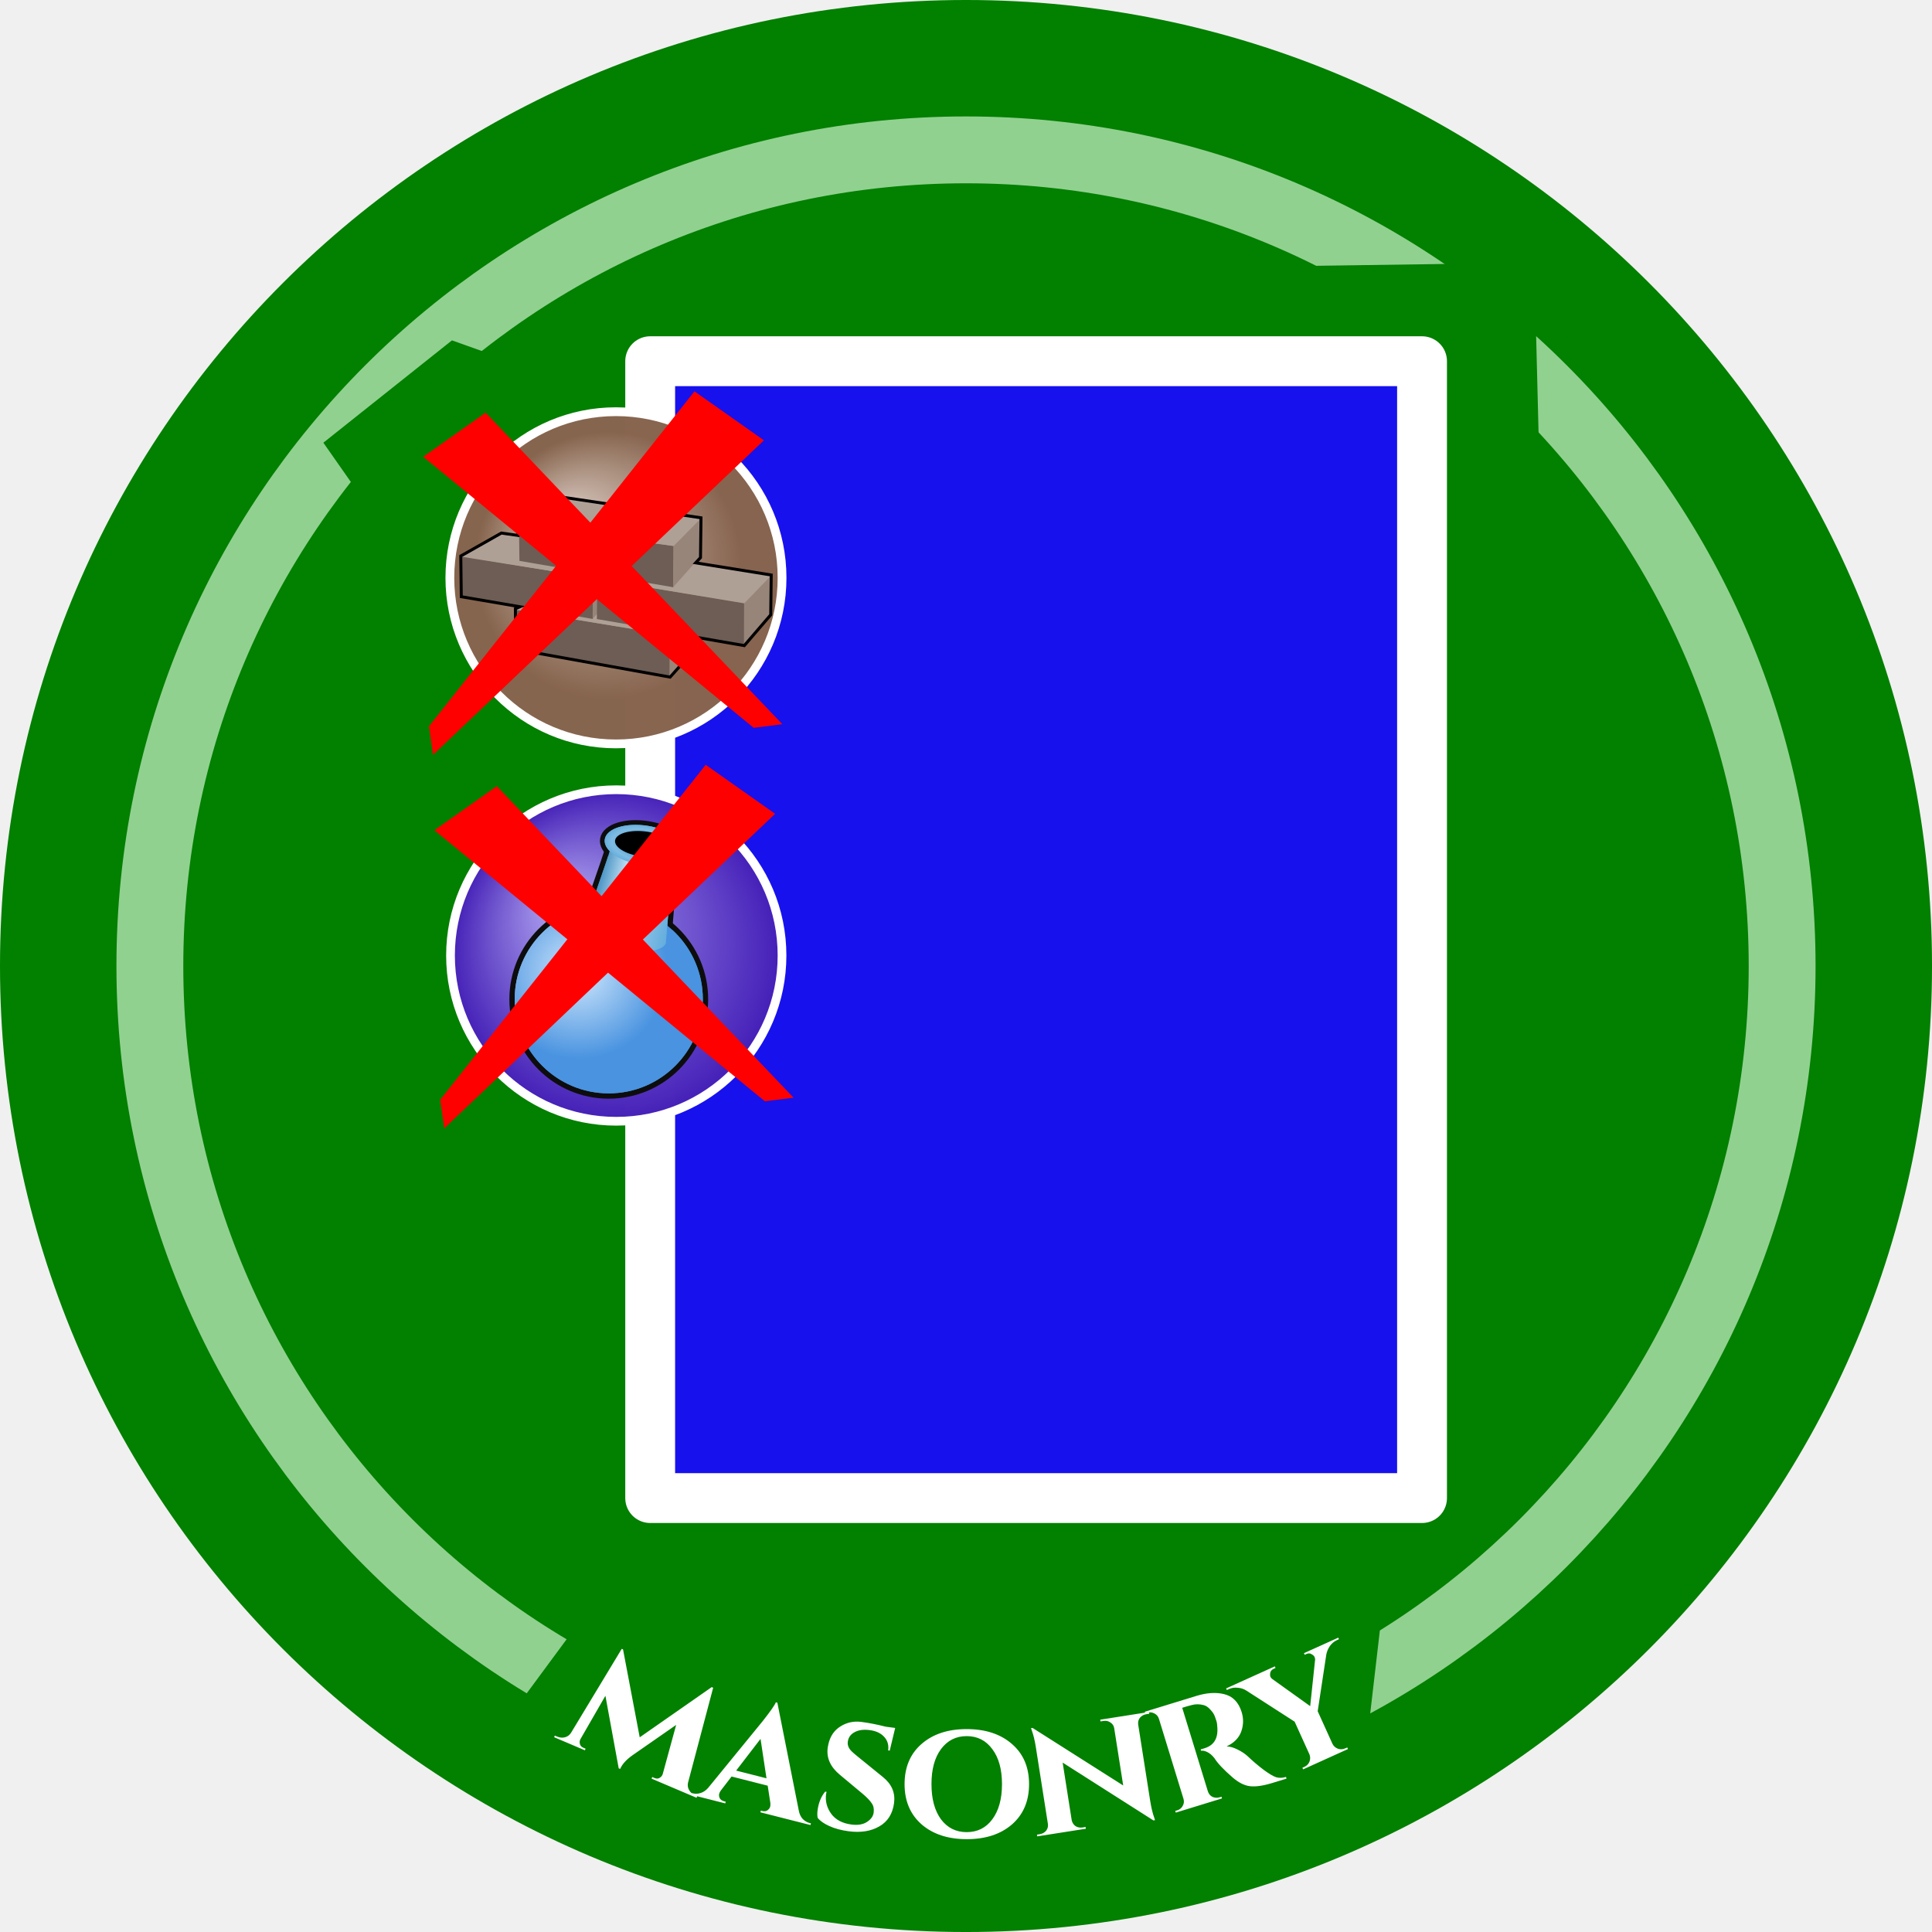
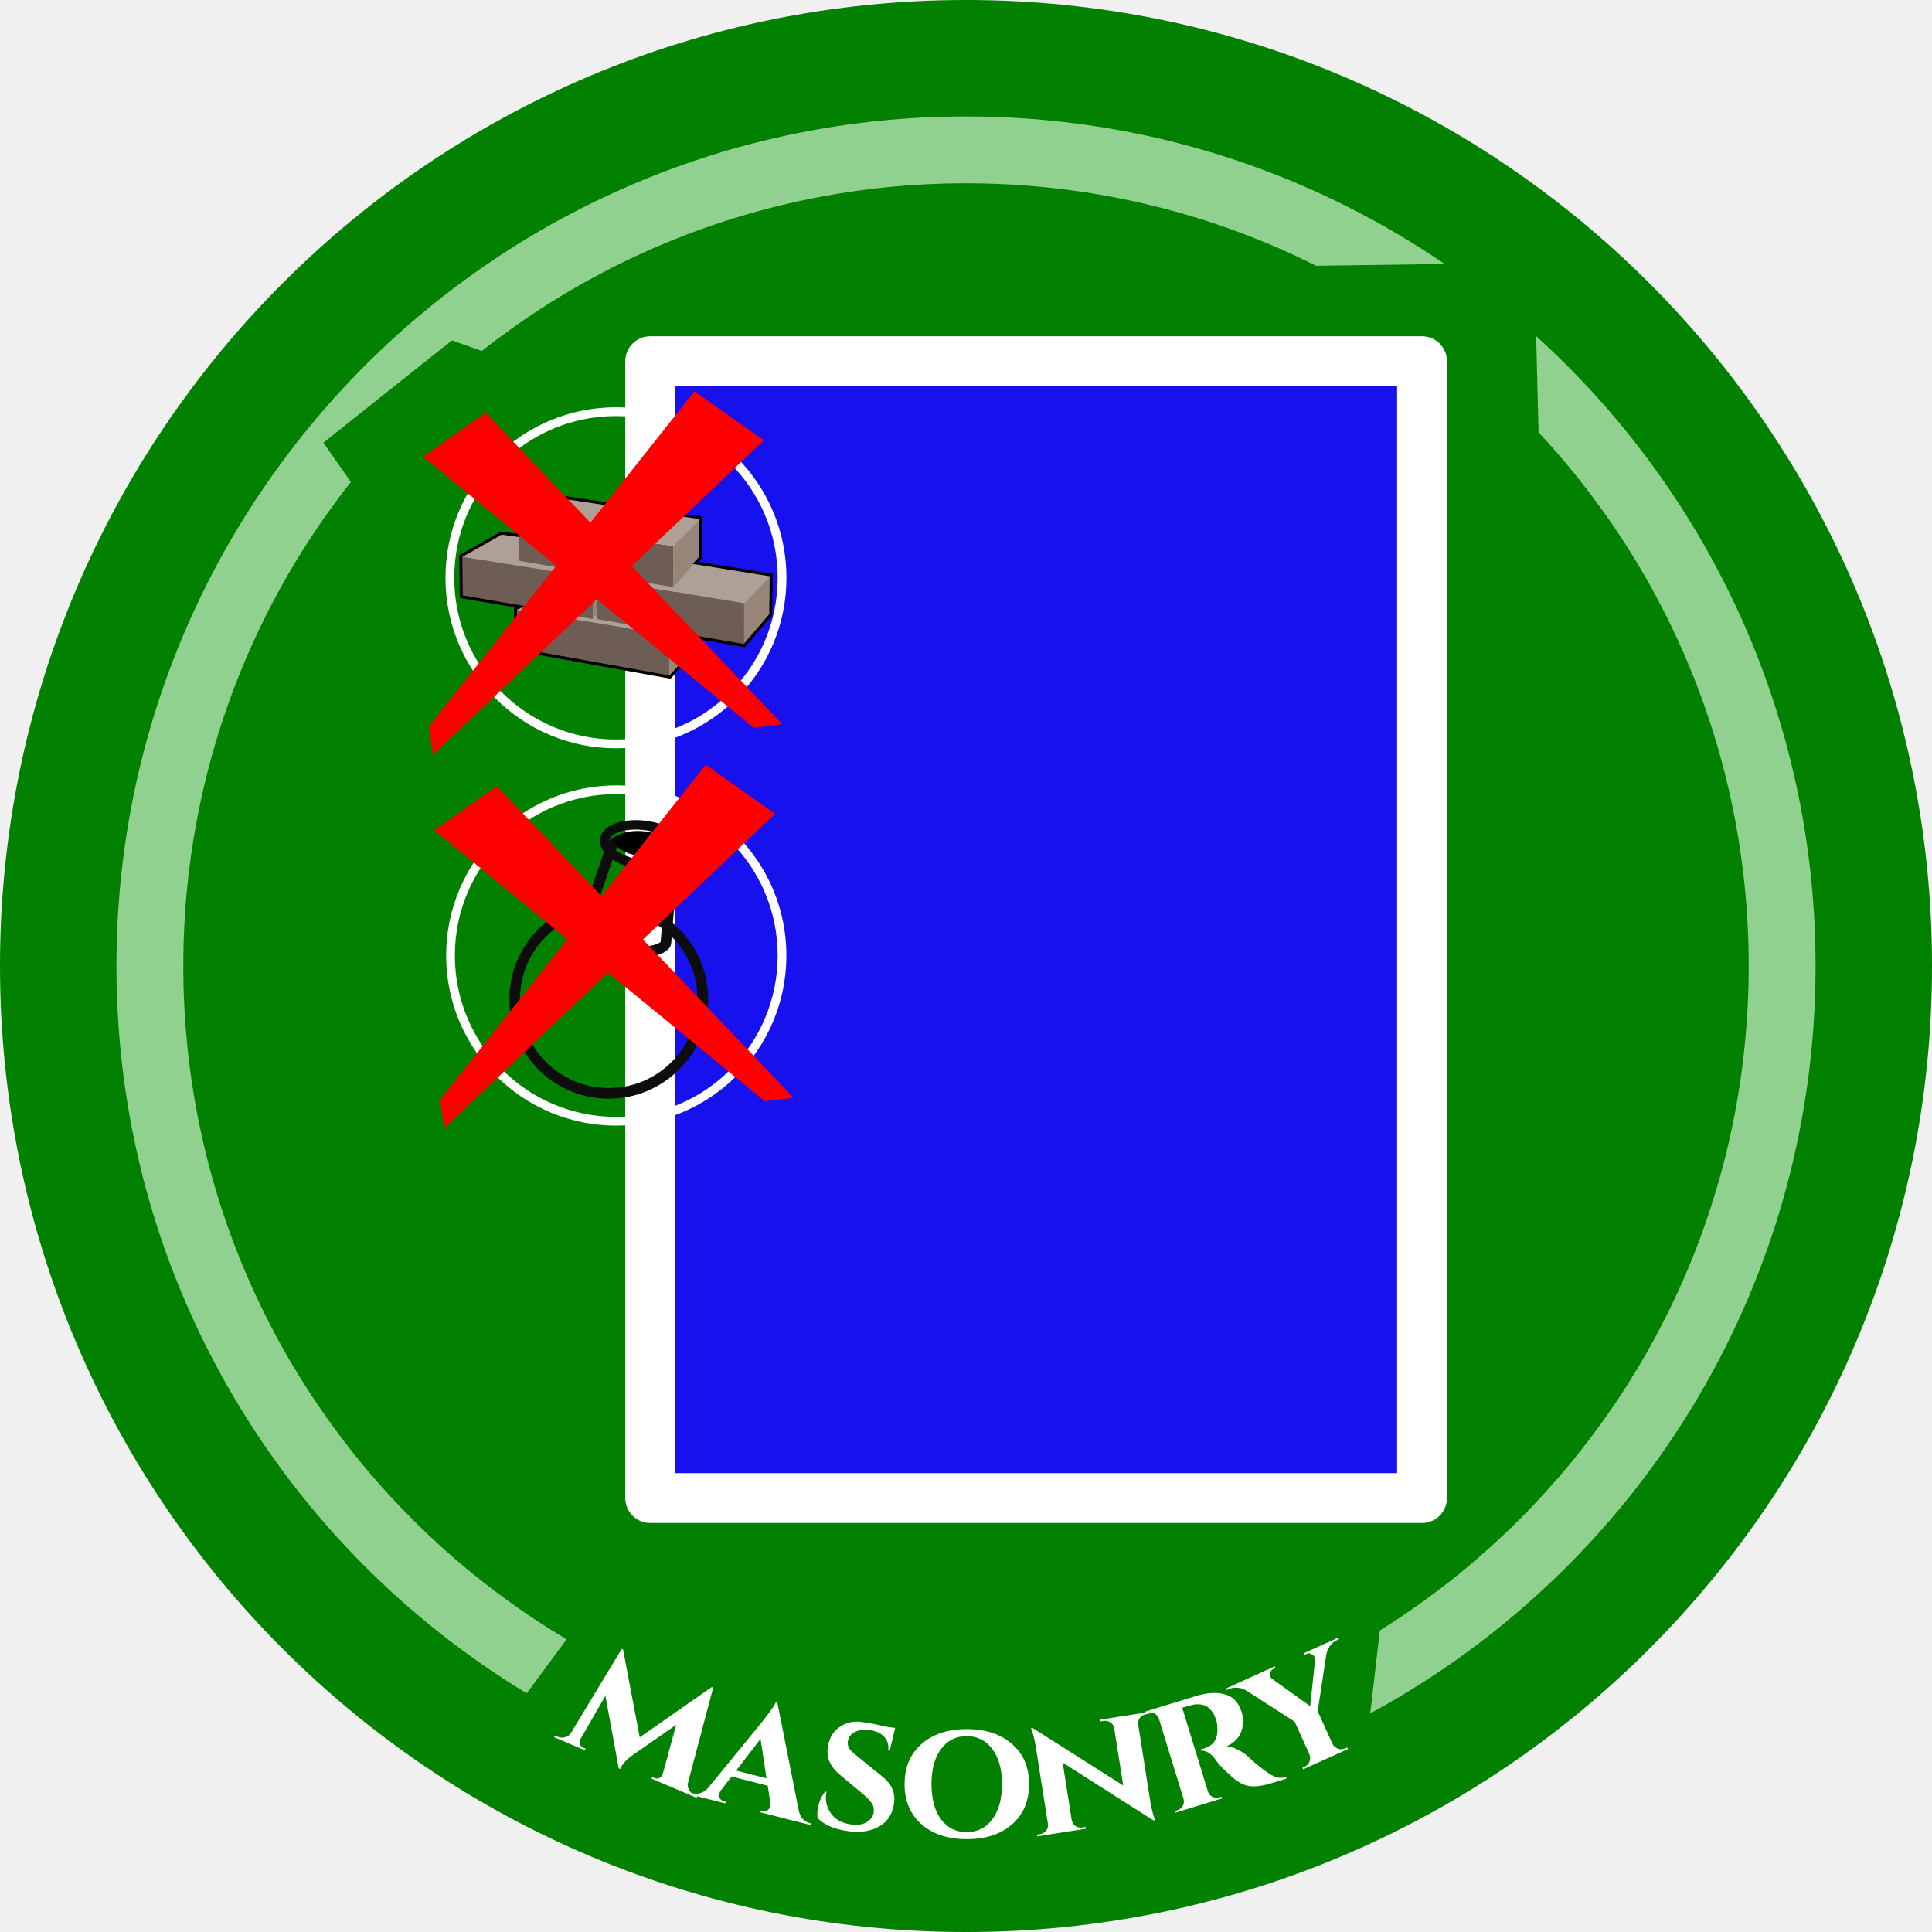
- <svg xmlns="http://www.w3.org/2000/svg" xmlns:xlink="http://www.w3.org/1999/xlink" width="193.805mm" height="193.805mm" viewBox="0 0 193.805 193.805" version="1.1" id="svg1">
-   <defs id="defs1">
-     <rect x="539.968" y="502.93" width="207.605" height="293.376" id="rect3" />
-     <rect x="174.466" y="734.902" width="463.943" height="104.29" id="rect2" />
-     <rect x="235.87" y="749.522" width="386.944" height="83.822" id="rect1" />
-     <linearGradient xlink:href="#linearGradient1" id="linearGradient2" x1="147.443" y1="491.292" x2="362.346" y2="36.929" gradientUnits="userSpaceOnUse" gradientTransform="matrix(0.1882479,0,0,0.1882479,60.72861,104.1723)" />
-     <linearGradient id="linearGradient1">
-       <stop style="stop-color:#9c732d;stop-opacity:1;" offset="0" id="stop1" />
-       <stop style="stop-color:#d3aa65;stop-opacity:1;" offset="1" id="stop2" />
-     </linearGradient>
-     <rect x="539.968" y="502.93" width="207.605" height="293.376" id="rect3-9" />
-     <filter style="color-interpolation-filters:sRGB" id="filter32" x="0" y="0" width="1" height="1">
-       <feComposite id="feComposite54" result="comp2" operator="over" in="fbSourceGraphic" in2="comp1" />
-     </filter>
-     <filter style="color-interpolation-filters:sRGB" id="filter70" x="-0.199" y="-0.141" width="1.397" height="1.283">
-       <feFlood result="flood" in="SourceGraphic" flood-opacity="1" flood-color="rgb(249,237,183)" id="feFlood69" />
-       <feGaussianBlur result="blur" in="SourceGraphic" stdDeviation="3" id="feGaussianBlur69" />
-       <feOffset result="offset" in="blur" dx="1" dy="1" id="feOffset69" />
-       <feComposite result="comp1" operator="in" in="flood" in2="offset" id="feComposite69" />
-       <feComposite result="fbSourceGraphic" operator="over" in="SourceGraphic" in2="comp1" id="feComposite70" />
-       <feColorMatrix result="fbSourceGraphicAlpha" in="fbSourceGraphic" values="0 0 0 -1 0 0 0 0 -1 0 0 0 0 -1 0 0 0 0 1 0" id="feColorMatrix70" />
-       <feFlood id="feFlood70" result="flood" in="fbSourceGraphic" flood-opacity="1" flood-color="rgb(249,237,183)" />
-       <feGaussianBlur id="feGaussianBlur70" result="blur" in="fbSourceGraphic" stdDeviation="3" />
-       <feOffset id="feOffset70" result="offset" in="blur" dx="1" dy="1" />
-       <feComposite id="feComposite71" result="comp1" operator="in" in="flood" in2="offset" />
-       <feComposite id="feComposite72" result="fbSourceGraphic" operator="over" in="fbSourceGraphic" in2="comp1" />
-       <feColorMatrix result="fbSourceGraphicAlpha" in="fbSourceGraphic" values="0 0 0 -1 0 0 0 0 -1 0 0 0 0 -1 0 0 0 0 1 0" id="feColorMatrix82" />
-       <feFlood id="feFlood82" result="flood" in="fbSourceGraphic" flood-opacity="1" flood-color="rgb(85,71,7)" />
-       <feGaussianBlur id="feGaussianBlur82" result="blur" in="fbSourceGraphic" stdDeviation="1" />
-       <feOffset id="feOffset82" result="offset" in="blur" dx="-1" dy="-1" />
-       <feComposite id="feComposite82" result="comp1" operator="in" in="flood" in2="offset" />
-       <feComposite id="feComposite83" result="fbSourceGraphic" operator="over" in="fbSourceGraphic" in2="comp1" />
-       <feColorMatrix result="fbSourceGraphicAlpha" in="fbSourceGraphic" values="0 0 0 -1 0 0 0 0 -1 0 0 0 0 -1 0 0 0 0 1 0" id="feColorMatrix83" />
-       <feFlood id="feFlood83" result="flood" in="fbSourceGraphic" flood-opacity="1" flood-color="rgb(85,71,7)" />
-       <feGaussianBlur id="feGaussianBlur83" result="blur" in="fbSourceGraphic" stdDeviation="1" />
-       <feOffset id="feOffset83" result="offset" in="blur" dx="-1" dy="-1" />
-       <feComposite id="feComposite84" result="comp1" operator="in" in="flood" in2="offset" />
-       <feComposite id="feComposite85" result="comp2" operator="over" in="fbSourceGraphic" in2="comp1" />
-     </filter>
-     <filter style="color-interpolation-filters:sRGB" id="filter88" x="-0.028" y="-0.034" width="1.055" height="1.068">
-       <feFlood result="flood" in="SourceGraphic" flood-opacity="1" flood-color="rgb(85,71,7)" id="feFlood87" />
-       <feGaussianBlur result="blur" in="SourceGraphic" stdDeviation="1" id="feGaussianBlur87" />
-       <feOffset result="offset" in="blur" dx="0" dy="0" id="feOffset87" />
-       <feComposite result="comp1" operator="in" in="offset" in2="flood" id="feComposite87" />
-       <feComposite result="comp2" operator="over" in="SourceGraphic" in2="comp1" id="feComposite88" />
-     </filter>
-     <radialGradient xlink:href="#linearGradient7" id="radialGradient8" cx="108.482" cy="126.562" fx="58.482" fy="66.562" r="151.875" gradientUnits="userSpaceOnUse" gradientTransform="matrix(0.08817681,0,0,0.08817681,61.56542,99.08236)" />
-     <linearGradient id="linearGradient7">
-       <stop style="stop-color:#d8c8bf;stop-opacity:1;" offset="0" id="stop7" />
-       <stop style="stop-color:#87644e;stop-opacity:0.996;" offset="1" id="stop8" />
-     </linearGradient>
-     <radialGradient xlink:href="#linearGradient7-0" id="radialGradient8-6" cx="108.482" cy="126.562" fx="52.605" fy="75.377" r="151.875" gradientUnits="userSpaceOnUse" />
-     <linearGradient id="linearGradient7-0">
-       <stop style="stop-color:#b1a6f1;stop-opacity:1;" offset="0" id="stop7-3" />
-       <stop style="stop-color:#441eb7;stop-opacity:0.996;" offset="1" id="stop8-3" />
-     </linearGradient>
-     <radialGradient xlink:href="#linearGradient2-5" id="radialGradient3" cx="81.689" cy="163.646" fx="81.689" fy="163.646" r="70.703" gradientUnits="userSpaceOnUse" gradientTransform="matrix(1.152756,0.00842552,-0.00827659,1.132381,-18.9625,-44.72036)" />
-     <linearGradient id="linearGradient2-5">
-       <stop style="stop-color:#d1e8fc;stop-opacity:1;" offset="0" id="stop2-0" />
-       <stop style="stop-color:#4993e0;stop-opacity:1;" offset="1" id="stop3" />
-     </linearGradient>
-     <linearGradient xlink:href="#linearGradient3" id="linearGradient5" x1="89.32" y1="106.465" x2="153.768" y2="122.855" gradientUnits="userSpaceOnUse" gradientTransform="matrix(1.219093,0,0,1.219093,-25.73593,-58.22228)" />
-     <linearGradient id="linearGradient3">
-       <stop style="stop-color:#277fb7;stop-opacity:1;" offset="0" id="stop4" />
-       <stop style="stop-color:#b9daf0;stop-opacity:1;" offset="0.324" id="stop6" />
-       <stop style="stop-color:#60acdd;stop-opacity:1;" offset="1" id="stop5" />
-     </linearGradient>
-     <radialGradient xlink:href="#linearGradient6" id="radialGradient10" cx="140.052" cy="48.642" fx="140.052" fy="48.642" r="29.926" gradientTransform="matrix(1.215901,-1.1346678e-8,0,0.6047558,-33.89948,-25.02825)" gradientUnits="userSpaceOnUse" />
-     <linearGradient id="linearGradient6">
-       <stop style="stop-color:#2881bb;stop-opacity:1;" offset="0" id="stop9" />
-       <stop style="stop-color:#7fbce3;stop-opacity:1;" offset="0.81" id="stop11" />
-       <stop style="stop-color:#66afdd;stop-opacity:1;" offset="1" id="stop10" />
-     </linearGradient>
-     <radialGradient xlink:href="#linearGradient2-5" id="radialGradient12" gradientUnits="userSpaceOnUse" gradientTransform="matrix(1.152756,0.00842552,-0.00827659,1.132381,-18.9625,-44.72036)" cx="81.689" cy="163.646" fx="81.689" fy="163.646" r="70.703" />
-     <radialGradient xlink:href="#linearGradient6" id="radialGradient11" gradientUnits="userSpaceOnUse" gradientTransform="matrix(1.215901,-1.1346678e-8,0,0.6047558,-33.89948,-25.02825)" cx="140.052" cy="48.642" fx="140.052" fy="48.642" r="29.926" />
-     <rect x="539.968" y="502.93" width="207.605" height="293.376" id="rect3-9-6" />
-     <filter style="color-interpolation-filters:sRGB" id="filter70-1" x="-0.199" y="-0.141" width="1.397" height="1.283">
-       <feFlood result="flood" in="SourceGraphic" flood-opacity="1" flood-color="rgb(249,237,183)" id="feFlood69-9" />
-       <feGaussianBlur result="blur" in="SourceGraphic" stdDeviation="3" id="feGaussianBlur69-6" />
-       <feOffset result="offset" in="blur" dx="1" dy="1" id="feOffset69-7" />
-       <feComposite result="comp1" operator="in" in="flood" in2="offset" id="feComposite69-8" />
-       <feComposite result="fbSourceGraphic" operator="over" in="SourceGraphic" in2="comp1" id="feComposite70-9" />
-       <feColorMatrix result="fbSourceGraphicAlpha" in="fbSourceGraphic" values="0 0 0 -1 0 0 0 0 -1 0 0 0 0 -1 0 0 0 0 1 0" id="feColorMatrix70-7" />
-       <feFlood id="feFlood70-5" result="flood" in="fbSourceGraphic" flood-opacity="1" flood-color="rgb(249,237,183)" />
-       <feGaussianBlur id="feGaussianBlur70-5" result="blur" in="fbSourceGraphic" stdDeviation="3" />
-       <feOffset id="feOffset70-2" result="offset" in="blur" dx="1" dy="1" />
-       <feComposite id="feComposite71-4" result="comp1" operator="in" in="flood" in2="offset" />
-       <feComposite id="feComposite72-9" result="fbSourceGraphic" operator="over" in="fbSourceGraphic" in2="comp1" />
-       <feColorMatrix result="fbSourceGraphicAlpha" in="fbSourceGraphic" values="0 0 0 -1 0 0 0 0 -1 0 0 0 0 -1 0 0 0 0 1 0" id="feColorMatrix82-4" />
-       <feFlood id="feFlood82-4" result="flood" in="fbSourceGraphic" flood-opacity="1" flood-color="rgb(85,71,7)" />
-       <feGaussianBlur id="feGaussianBlur82-7" result="blur" in="fbSourceGraphic" stdDeviation="1" />
-       <feOffset id="feOffset82-9" result="offset" in="blur" dx="-1" dy="-1" />
-       <feComposite id="feComposite82-5" result="comp1" operator="in" in="flood" in2="offset" />
-       <feComposite id="feComposite83-5" result="fbSourceGraphic" operator="over" in="fbSourceGraphic" in2="comp1" />
-       <feColorMatrix result="fbSourceGraphicAlpha" in="fbSourceGraphic" values="0 0 0 -1 0 0 0 0 -1 0 0 0 0 -1 0 0 0 0 1 0" id="feColorMatrix83-6" />
-       <feFlood id="feFlood83-1" result="flood" in="fbSourceGraphic" flood-opacity="1" flood-color="rgb(85,71,7)" />
-       <feGaussianBlur id="feGaussianBlur83-5" result="blur" in="fbSourceGraphic" stdDeviation="1" />
-       <feOffset id="feOffset83-9" result="offset" in="blur" dx="-1" dy="-1" />
-       <feComposite id="feComposite84-1" result="comp1" operator="in" in="flood" in2="offset" />
-       <feComposite id="feComposite85-3" result="comp2" operator="over" in="fbSourceGraphic" in2="comp1" />
-     </filter>
-     <radialGradient xlink:href="#linearGradient7" id="radialGradient8-1" cx="108.482" cy="126.562" fx="58.482" fy="66.562" r="151.875" gradientUnits="userSpaceOnUse" gradientTransform="matrix(0.07585412,0,0,0.07585412,138.2585,109.4462)" />
-     <rect x="539.968" y="502.93" width="207.605" height="293.376" id="rect3-9-6-4" />
-     <filter style="color-interpolation-filters:sRGB" id="filter70-1-1" x="-0.136" y="-0.151" width="1.272" height="1.303">
-       <feFlood result="flood" in="SourceGraphic" flood-opacity="1" flood-color="rgb(249,237,183)" id="feFlood69-9-8" />
-       <feGaussianBlur result="blur" in="SourceGraphic" stdDeviation="3" id="feGaussianBlur69-6-2" />
-       <feOffset result="offset" in="blur" dx="1" dy="1" id="feOffset69-7-6" />
-       <feComposite result="comp1" operator="in" in="flood" in2="offset" id="feComposite69-8-0" />
-       <feComposite result="fbSourceGraphic" operator="over" in="SourceGraphic" in2="comp1" id="feComposite70-9-3" />
-       <feColorMatrix result="fbSourceGraphicAlpha" in="fbSourceGraphic" values="0 0 0 -1 0 0 0 0 -1 0 0 0 0 -1 0 0 0 0 1 0" id="feColorMatrix70-7-9" />
-       <feFlood id="feFlood70-5-4" result="flood" in="fbSourceGraphic" flood-opacity="1" flood-color="rgb(249,237,183)" />
-       <feGaussianBlur id="feGaussianBlur70-5-9" result="blur" in="fbSourceGraphic" stdDeviation="3" />
-       <feOffset id="feOffset70-2-6" result="offset" in="blur" dx="1" dy="1" />
-       <feComposite id="feComposite71-4-5" result="comp1" operator="in" in="flood" in2="offset" />
-       <feComposite id="feComposite72-9-1" result="fbSourceGraphic" operator="over" in="fbSourceGraphic" in2="comp1" />
-       <feColorMatrix result="fbSourceGraphicAlpha" in="fbSourceGraphic" values="0 0 0 -1 0 0 0 0 -1 0 0 0 0 -1 0 0 0 0 1 0" id="feColorMatrix82-4-3" />
-       <feFlood id="feFlood82-4-2" result="flood" in="fbSourceGraphic" flood-opacity="1" flood-color="rgb(85,71,7)" />
-       <feGaussianBlur id="feGaussianBlur82-7-6" result="blur" in="fbSourceGraphic" stdDeviation="1" />
-       <feOffset id="feOffset82-9-9" result="offset" in="blur" dx="-1" dy="-1" />
-       <feComposite id="feComposite82-5-0" result="comp1" operator="in" in="flood" in2="offset" />
-       <feComposite id="feComposite83-5-0" result="fbSourceGraphic" operator="over" in="fbSourceGraphic" in2="comp1" />
-       <feColorMatrix result="fbSourceGraphicAlpha" in="fbSourceGraphic" values="0 0 0 -1 0 0 0 0 -1 0 0 0 0 -1 0 0 0 0 1 0" id="feColorMatrix83-6-3" />
-       <feFlood id="feFlood83-1-9" result="flood" in="fbSourceGraphic" flood-opacity="1" flood-color="rgb(85,71,7)" />
-       <feGaussianBlur id="feGaussianBlur83-5-5" result="blur" in="fbSourceGraphic" stdDeviation="1" />
-       <feOffset id="feOffset83-9-3" result="offset" in="blur" dx="-1" dy="-1" />
-       <feComposite id="feComposite84-1-1" result="comp1" operator="in" in="flood" in2="offset" />
-       <feComposite id="feComposite85-3-1" result="comp2" operator="over" in="fbSourceGraphic" in2="comp1" />
-     </filter>
-     <linearGradient xlink:href="#linearGradient2-1" id="linearGradient4" gradientUnits="userSpaceOnUse" x1="180.365" y1="491.334" x2="342.781" y2="14.623" />
-     <linearGradient id="linearGradient2-1">
-       <stop style="stop-color:#664817;stop-opacity:1;" offset="0" id="stop2-7" />
-       <stop style="stop-color:#e9d898;stop-opacity:1;" offset="1" id="stop3-9" />
-     </linearGradient>
-     <radialGradient xlink:href="#linearGradient7" id="radialGradient8-4" cx="108.482" cy="126.562" fx="58.482" fy="66.562" r="151.875" gradientUnits="userSpaceOnUse" gradientTransform="matrix(0.08817681,0,0,0.08817681,63.61871,106.3745)" />
-     <radialGradient xlink:href="#linearGradient7-0" id="radialGradient8-6-2" cx="108.482" cy="126.562" fx="52.605" fy="75.377" r="151.875" gradientUnits="userSpaceOnUse" />
-     <radialGradient xlink:href="#linearGradient2-5" id="radialGradient3-0" cx="81.689" cy="163.646" fx="81.689" fy="163.646" r="70.703" gradientUnits="userSpaceOnUse" gradientTransform="matrix(1.152756,0.00842552,-0.00827659,1.132381,-18.9625,-44.72036)" />
-     <linearGradient xlink:href="#linearGradient3" id="linearGradient89" gradientUnits="userSpaceOnUse" gradientTransform="matrix(1.219093,0,0,1.219093,-25.73593,-58.22228)" x1="89.32" y1="106.465" x2="153.768" y2="122.855" />
-     <radialGradient xlink:href="#linearGradient6" id="radialGradient10-6" cx="140.052" cy="48.642" fx="140.052" fy="48.642" r="29.926" gradientTransform="matrix(1.215901,-1.1346678e-8,0,0.6047558,-33.89948,-25.02825)" gradientUnits="userSpaceOnUse" />
-     <radialGradient xlink:href="#linearGradient2-5" id="radialGradient12-8" gradientUnits="userSpaceOnUse" gradientTransform="matrix(1.152756,0.00842552,-0.00827659,1.132381,-18.9625,-44.72036)" cx="81.689" cy="163.646" fx="81.689" fy="163.646" r="70.703" />
-     <radialGradient xlink:href="#linearGradient6" id="radialGradient11-9" gradientUnits="userSpaceOnUse" gradientTransform="matrix(1.215901,-1.1346678e-8,0,0.6047558,-33.89948,-25.02825)" cx="140.052" cy="48.642" fx="140.052" fy="48.642" r="29.926" />
-     <linearGradient xlink:href="#linearGradient3" id="linearGradient90" gradientUnits="userSpaceOnUse" gradientTransform="matrix(1.219093,0,0,1.219093,-25.73593,-58.22228)" x1="89.32" y1="106.465" x2="153.768" y2="122.855" />
-   </defs>
+ <svg xmlns="http://www.w3.org/2000/svg" width="193.805mm" height="193.805mm" viewBox="0 0 193.805 193.805" version="1.1" id="svg1">
  <g id="layer1" transform="translate(-12.12214,-60.80922)">
    <circle style="fill:#028000;fill-opacity:1;stroke:none;stroke-width:7.938;stroke-linejoin:round" id="path1" cx="109.025" cy="157.712" r="96.903" />
    <circle style="display:inline;fill:none;fill-opacity:1;stroke:#91d190;stroke-width:6.706;stroke-linejoin:round;stroke-opacity:1" id="circle88" cx="109.025" cy="157.712" r="81.869" />
    <path style="fill:#028000;fill-opacity:1;stroke:none;stroke-width:1;stroke-linejoin:round;stroke-dasharray:none;stroke-opacity:1" d="m 44.559,105.218 12.899,-10.265 8.388,2.986 78.379,-10.468 21.808,-0.314 1.021,40.782 8.345,61.711 -24.209,29.125 -2.527,21.747 -45.709,7.374 L 61.275,235.662 71.724,221.509 60.598,191.388 52.713,116.861 Z" id="path89" />
    <circle style="display:inline;fill:none;fill-opacity:1;stroke:none;stroke-width:1;stroke-linejoin:round;stroke-dasharray:none;stroke-opacity:1" id="circle1" cx="-157.712" cy="-109.025" r="87.361" transform="matrix(0,-1,-1,0,0,0)" />
    <path d="m 81.837,240.891 0.227,0.097 -0.069,0.162 -4.512,-1.919 0.069,-0.162 0.227,0.097 q 0.308,0.131 0.528,-0.025 0.236,-0.149 0.3,-0.39 l 1.342,-4.911 -4.328,3.009 q -0.978,0.677 -1.289,1.407 l -0.146,-0.062 -1.333,-7.276 -2.492,4.326 q -0.129,0.213 -0.073,0.487 0.056,0.273 0.348,0.397 l 0.227,0.097 -0.069,0.162 -3.084,-1.312 0.069,-0.162 0.227,0.097 q 0.406,0.173 0.795,0.07 0.412,-0.112 0.633,-0.497 l 5.057,-8.373 0.13,0.055 1.673,8.82 7.222,-5.036 0.146,0.062 -2.527,9.545 q -0.078,0.408 0.125,0.743 0.202,0.335 0.576,0.494 z m 11.495,2.788 0.137,0.035 -0.043,0.171 -5.026,-1.277 0.043,-0.171 0.137,0.035 q 0.342,0.087 0.548,-0.079 0.206,-0.166 0.249,-0.337 0.043,-0.171 0.023,-0.376 l -0.267,-1.742 -3.624,-0.921 -1.088,1.416 q -0.112,0.154 -0.16,0.342 -0.043,0.171 0.058,0.415 0.123,0.231 0.465,0.318 l 0.137,0.035 -0.043,0.171 -3.419,-0.869 0.043,-0.171 0.137,0.035 q 0.359,0.091 0.774,-0.04 0.415,-0.131 0.751,-0.519 l 5.468,-6.691 q 1.182,-1.501 1.316,-1.886 l 0.154,0.039 2.14,10.772 q 0.096,0.552 0.394,0.883 0.32,0.318 0.696,0.413 z m -7.364,-5.256 3.043,0.773 -0.597,-3.955 z m 8.167,3.987 q 0.149,-1.137 0.761,-1.875 l 0.14,0.018 q -0.034,0.12 -0.047,0.225 -0.14,1.067 0.507,1.97 0.664,0.905 2.028,1.084 0.979,0.128 1.564,-0.258 0.602,-0.384 0.675,-0.943 0.073,-0.56 -0.198,-0.933 -0.252,-0.389 -0.892,-0.935 l -2.278,-1.899 q -1.446,-1.185 -1.245,-2.724 0.021,-0.157 0.061,-0.33 0.267,-1.228 1.216,-1.816 0.951,-0.605 2.105,-0.454 1.172,0.153 2.445,0.48 l 0.944,0.124 -0.547,2.277 -0.157,-0.021 q 0.108,-0.822 -0.408,-1.37 -0.498,-0.545 -1.442,-0.669 -0.927,-0.121 -1.522,0.21 -0.593,0.314 -0.677,0.961 -0.069,0.525 0.406,0.978 0.189,0.185 0.56,0.482 l 2.557,2.078 q 1.32,1.062 1.118,2.601 -0.213,1.627 -1.482,2.35 -1.251,0.726 -3.07,0.488 -1.119,-0.146 -1.942,-0.521 -0.823,-0.374 -1.172,-0.829 -0.064,-0.329 -0.009,-0.748 z m 8.728,-2.63 q 4.5e-4,-2.54 1.694,-4.021 1.711,-1.499 4.533,-1.499 2.84,5e-4 4.551,1.5 1.711,1.482 1.71,4.022 -4.4e-4,2.54 -1.712,4.039 -1.711,1.481 -4.533,1.481 -2.822,-4.9e-4 -4.533,-1.482 -1.711,-1.5 -1.71,-4.04 z m 2.699,4.7e-4 q -3.9e-4,2.223 0.952,3.528 0.97,1.288 2.575,1.288 1.623,2.9e-4 2.575,-1.287 0.97,-1.305 0.971,-3.528 3.9e-4,-2.223 -0.97,-3.51 -0.952,-1.305 -2.575,-1.306 -1.605,-2.8e-4 -2.576,1.305 -0.953,1.287 -0.953,3.51 z m 16.927,-6.465 4.896,-0.77 0.027,0.174 -0.296,0.047 q -0.401,0.063 -0.641,0.351 -0.223,0.285 -0.18,0.671 l 1.197,7.615 q 0.17,1.08 0.419,1.755 l 0.073,0.238 -0.157,0.025 -9.107,-5.8 0.907,5.768 q 0.078,0.381 0.38,0.601 0.317,0.2 0.718,0.137 l 0.296,-0.047 0.027,0.174 -4.879,0.767 -0.027,-0.174 0.279,-0.044 q 0.401,-0.063 0.641,-0.351 0.238,-0.305 0.177,-0.689 l -1.205,-7.667 q -0.164,-1.046 -0.411,-1.703 l -0.073,-0.238 0.16,-0.007 9.084,5.768 -0.901,-5.733 q -0.06,-0.383 -0.377,-0.583 -0.302,-0.22 -0.703,-0.157 l -0.296,0.047 z m 8.766,-1.358 -0.54,0.166 2.568,8.364 q 0.124,0.405 0.472,0.575 0.359,0.148 0.713,0.039 l 0.185,-0.057 0.052,0.169 -4.637,1.424 -0.052,-0.169 0.202,-0.062 q 0.371,-0.114 0.546,-0.444 0.192,-0.336 0.078,-0.707 l -2.464,-8.026 q -0.114,-0.371 -0.461,-0.541 -0.331,-0.175 -0.685,-0.067 l -0.219,0.067 -0.052,-0.169 5.177,-1.589 q 1.518,-0.466 2.727,-0.191 1.349,0.306 1.814,1.823 0.3,0.978 -0.047,1.952 -0.352,0.957 -1.464,1.483 0.502,0.012 1.07,0.299 0.585,0.282 0.989,0.637 0.835,0.795 1.673,1.424 0.833,0.611 1.26,0.739 0.443,0.122 0.966,-0.038 l 0.052,0.169 -1.416,0.435 q -1.4,0.43 -2.262,0.325 -0.845,-0.109 -1.726,-0.873 -1.356,-1.171 -1.834,-1.946 -0.358,-0.444 -0.722,-0.609 -0.347,-0.17 -0.611,-0.126 l -0.041,-0.135 0.422,-0.129 q 1.428,-0.457 1.236,-2.225 -0.01,-0.274 -0.067,-0.459 -0.057,-0.185 -0.172,-0.501 -0.12,-0.332 -0.447,-0.675 -0.315,-0.365 -0.675,-0.457 -0.621,-0.16 -1.183,-0.006 -0.191,0.04 -0.427,0.113 z m 15.182,-6.712 -0.209,0.095 q -0.418,0.189 -0.702,0.589 -0.268,0.392 -0.356,0.839 l -0.866,5.698 1.485,3.278 q 0.176,0.346 0.55,0.487 0.366,0.125 0.752,-0.05 l 0.177,-0.08 0.073,0.161 -4.499,2.038 -0.073,-0.161 0.193,-0.087 q 0.37,-0.167 0.517,-0.525 0.141,-0.374 -0.003,-0.734 l -1.485,-3.278 -4.838,-3.115 q -0.385,-0.252 -0.865,-0.286 -0.471,-0.058 -0.905,0.139 l -0.193,0.087 -0.073,-0.161 4.885,-2.212 0.073,0.161 -0.177,0.08 q -0.305,0.138 -0.355,0.413 -0.041,0.251 0.024,0.396 0.058,0.129 0.173,0.212 l 3.811,2.728 0.495,-4.678 q -0.003,-0.134 -0.061,-0.263 -0.066,-0.145 -0.297,-0.272 -0.223,-0.151 -0.528,-0.012 l -0.161,0.073 -0.073,-0.161 3.439,-1.557 z" id="text89" style="-inkscape-font-specification:'Cinzel, Bold';fill:#ffffff;stroke-linejoin:round" aria-label="masonry" />
    <rect style="fill:#1711ee;fill-opacity:1;stroke:#ffffff;stroke-width:5;stroke-linejoin:round;stroke-dasharray:none;stroke-opacity:1" id="rect90" width="77.427" height="114.043" x="77.344" y="97.043" />
    <circle style="fill:url(#radialGradient8-4);stroke:#ffffff;stroke-width:0.882;stroke-linejoin:bevel;stroke-dasharray:none;stroke-opacity:1" id="path7" cx="73.911" cy="118.77" r="16.662" />
    <path style="fill:#6d5d54;fill-opacity:1;stroke-width:0.088;stroke-linejoin:bevel" d="m 79.302,128.663 0.023,-4.139 -15.4,-2.547 0.013,3.891 z" id="path2-3" />
    <path style="fill:#98857a;fill-opacity:1;stroke-width:0.088;stroke-linejoin:bevel" d="m 82,121.751 -2.694,2.761 -0.024,4.146 2.65,-2.974 z" id="path3" />
    <path style="fill:#afa096;fill-opacity:1;stroke-width:0.088;stroke-linejoin:bevel" d="m 67.903,119.57 -3.969,2.419 15.391,2.534 2.73,-2.759 z" id="path1-0" />
    <path style="fill:#6d5d54;fill-opacity:1;stroke-width:0.088;stroke-linejoin:bevel" d="m 71.59,122.899 0.023,-4.139 -13.194,-2.136 0.068,3.996 z" id="path2-4-4" />
    <path style="fill:#98857a;fill-opacity:1;stroke-width:0.088;stroke-linejoin:bevel" d="m 74.745,116.244 -3.15,2.504 -0.024,4.146 2.65,-2.974 z" id="path3-9-0" />
    <path style="fill:#afa096;fill-opacity:1;stroke-width:0.088;stroke-linejoin:bevel" d="m 62.445,114.398 -3.979,2.264 13.148,2.098 3.1,-2.531 z" id="path1-5-7" />
    <path style="fill:#6d5d54;fill-opacity:1;stroke-width:0.088;stroke-linejoin:bevel" d="m 86.795,125.463 0.023,-4.139 -14.778,-2.45 -0.044,4.034 z" id="path2-4" />
    <path style="fill:#98857a;fill-opacity:1;stroke-width:0.088;stroke-linejoin:bevel" d="m 89.457,118.521 -2.694,2.761 -0.011,4.223 2.637,-3.052 z" id="path3-9" />
    <path style="fill:#afa096;fill-opacity:1;stroke-width:0.088;stroke-linejoin:bevel" d="m 75.221,116.354 -3.171,2.533 14.731,2.444 2.665,-2.759 z" id="path1-5" />
    <path style="fill:#6d5d54;fill-opacity:1;stroke-width:0.088;stroke-linejoin:bevel" d="m 79.67,119.719 0.023,-4.139 -15.513,-2.136 0.05,3.629 z" id="path2-6" />
    <path style="fill:#98857a;fill-opacity:1;stroke-width:0.088;stroke-linejoin:bevel" d="m 82.368,112.807 -2.694,2.761 -0.024,4.146 2.65,-2.974 z" id="path3-4" />
    <path style="fill:#afa096;fill-opacity:1;stroke-width:0.088;stroke-linejoin:bevel" d="m 68.122,110.739 -3.946,2.695 15.517,2.146 2.73,-2.759 z" id="path1-7" />
    <path style="fill:none;fill-opacity:1;stroke:#000000;stroke-width:0.3;stroke-linejoin:miter;stroke-dasharray:none;stroke-opacity:1" d="m 58.344,116.585 4.07,-2.303 1.668,0.236 -0.012,-1.145 3.983,-2.763 14.388,2.141 -0.05,3.995 -0.485,0.523 7.58,1.22 -0.05,3.995 -2.651,3.087 -4.742,-0.821 v 0.958 l -2.701,3.024 -15.471,-2.788 -0.05,-4.07 0.461,-0.199 -5.887,-1.008 z" id="path8" />
    <g id="g1" transform="matrix(0.1094821,0,0,0.1094821,62.06491,142.8024)">
      <circle style="fill:url(#radialGradient8-6-2);stroke:#ffffff;stroke-width:8;stroke-linejoin:bevel;stroke-dasharray:none;stroke-opacity:1" id="path7-2" cx="108.482" cy="126.562" r="151.875" />
      <circle style="fill:url(#radialGradient3-0);stroke:#0d0d0d;stroke-width:9.753;stroke-linecap:square;stroke-linejoin:miter;stroke-dasharray:none;stroke-opacity:1;paint-order:stroke fill markers" id="path1-71" cx="101.608" cy="166.677" r="86.194" />
      <path style="fill:url(#linearGradient90);stroke:#0d0d0d;stroke-width:9.753;stroke-linecap:square;stroke-linejoin:miter;stroke-dasharray:none;stroke-opacity:1;paint-order:stroke fill markers" d="m 103.044,28.942 c -2.595,9.973 -19.061,54.952 -23.437,69.056 -3.253,10.482 19.255,19.693 33.195,23.875 13.94,4.182 40.534,0.834 41.176,-7.161 0.624,-7.764 4.8,-60.971 6.218,-70.901 1.394,-9.758 -8.531,-18.809 -23.697,-22.768 -14.396,-3.758 -31.009,-1.502 -33.455,7.899 z" id="path3-0" />
      <ellipse style="fill:url(#radialGradient10-6);stroke:#0d0d0d;stroke-width:8.661;stroke-linecap:square;stroke-linejoin:miter;stroke-dasharray:none;stroke-opacity:1;paint-order:stroke fill markers" id="path6" cx="136.39" cy="4.388" rx="36.387" ry="18.098" transform="matrix(0.9878211,0.155594,-0.1788676,0.9838732,0,0)" />
      <circle style="fill:url(#radialGradient12-8);stroke:none;stroke-width:9.753;stroke-linecap:square;stroke-linejoin:miter;stroke-dasharray:none;stroke-opacity:1;paint-order:stroke fill markers" id="circle11" cx="101.608" cy="166.677" r="86.194" />
      <path style="fill:url(#linearGradient89);stroke:none;stroke-width:9.753;stroke-linecap:square;stroke-linejoin:miter;stroke-dasharray:none;stroke-opacity:1;paint-order:stroke fill markers" d="m 103.044,28.942 c -2.595,9.973 -19.061,54.952 -23.437,69.056 -3.253,10.482 19.255,19.693 33.195,23.875 13.94,4.182 40.534,0.834 41.176,-7.161 0.624,-7.764 4.8,-60.971 6.218,-70.901 1.394,-9.758 -8.531,-18.809 -23.697,-22.768 -14.396,-3.758 -31.009,-1.502 -33.455,7.899 z" id="path11" />
      <ellipse style="fill:url(#radialGradient11-9);stroke:none;stroke-width:8.661;stroke-linecap:square;stroke-linejoin:miter;stroke-dasharray:none;stroke-opacity:1;paint-order:stroke fill markers" id="ellipse11" cx="136.39" cy="4.388" rx="36.387" ry="18.098" transform="matrix(0.9878211,0.155594,-0.1788676,0.9838732,0,0)" />
      <ellipse style="fill:#000000;fill-opacity:1;stroke:none;stroke-width:5.94;stroke-linecap:square;stroke-linejoin:miter;stroke-dasharray:none;stroke-opacity:1" id="path6-7" cx="136.315" cy="5.997" rx="26.606" ry="11.643" transform="matrix(0.9906782,0.1362231,-0.2038778,0.9789963,0,0)" />
    </g>
    <path style="fill:#ff0000;fill-opacity:1;stroke:none;stroke-width:5;stroke-linejoin:round;stroke-dasharray:none;stroke-opacity:1" d="m 81.787,100.063 -26.635,33.601 0.41,2.868 33.191,-31.552 z" id="path90" />
    <path style="fill:#ff0000;fill-opacity:1;stroke:none;stroke-width:5;stroke-linejoin:round;stroke-dasharray:none;stroke-opacity:1" d="m 54.573,106.63 33.154,27.189 2.875,-0.362 -29.768,-31.252 z" id="path90-9" />
    <path style="fill:#ff0000;fill-opacity:1;stroke:none;stroke-width:5;stroke-linejoin:round;stroke-dasharray:none;stroke-opacity:1" d="m 82.911,137.527 -26.635,33.601 0.41,2.868 33.191,-31.552 z" id="path90-7" />
    <path style="fill:#ff0000;fill-opacity:1;stroke:none;stroke-width:5;stroke-linejoin:round;stroke-dasharray:none;stroke-opacity:1" d="m 55.696,144.094 33.154,27.189 2.875,-0.362 -29.768,-31.252 z" id="path90-9-9" />
  </g>
</svg>
